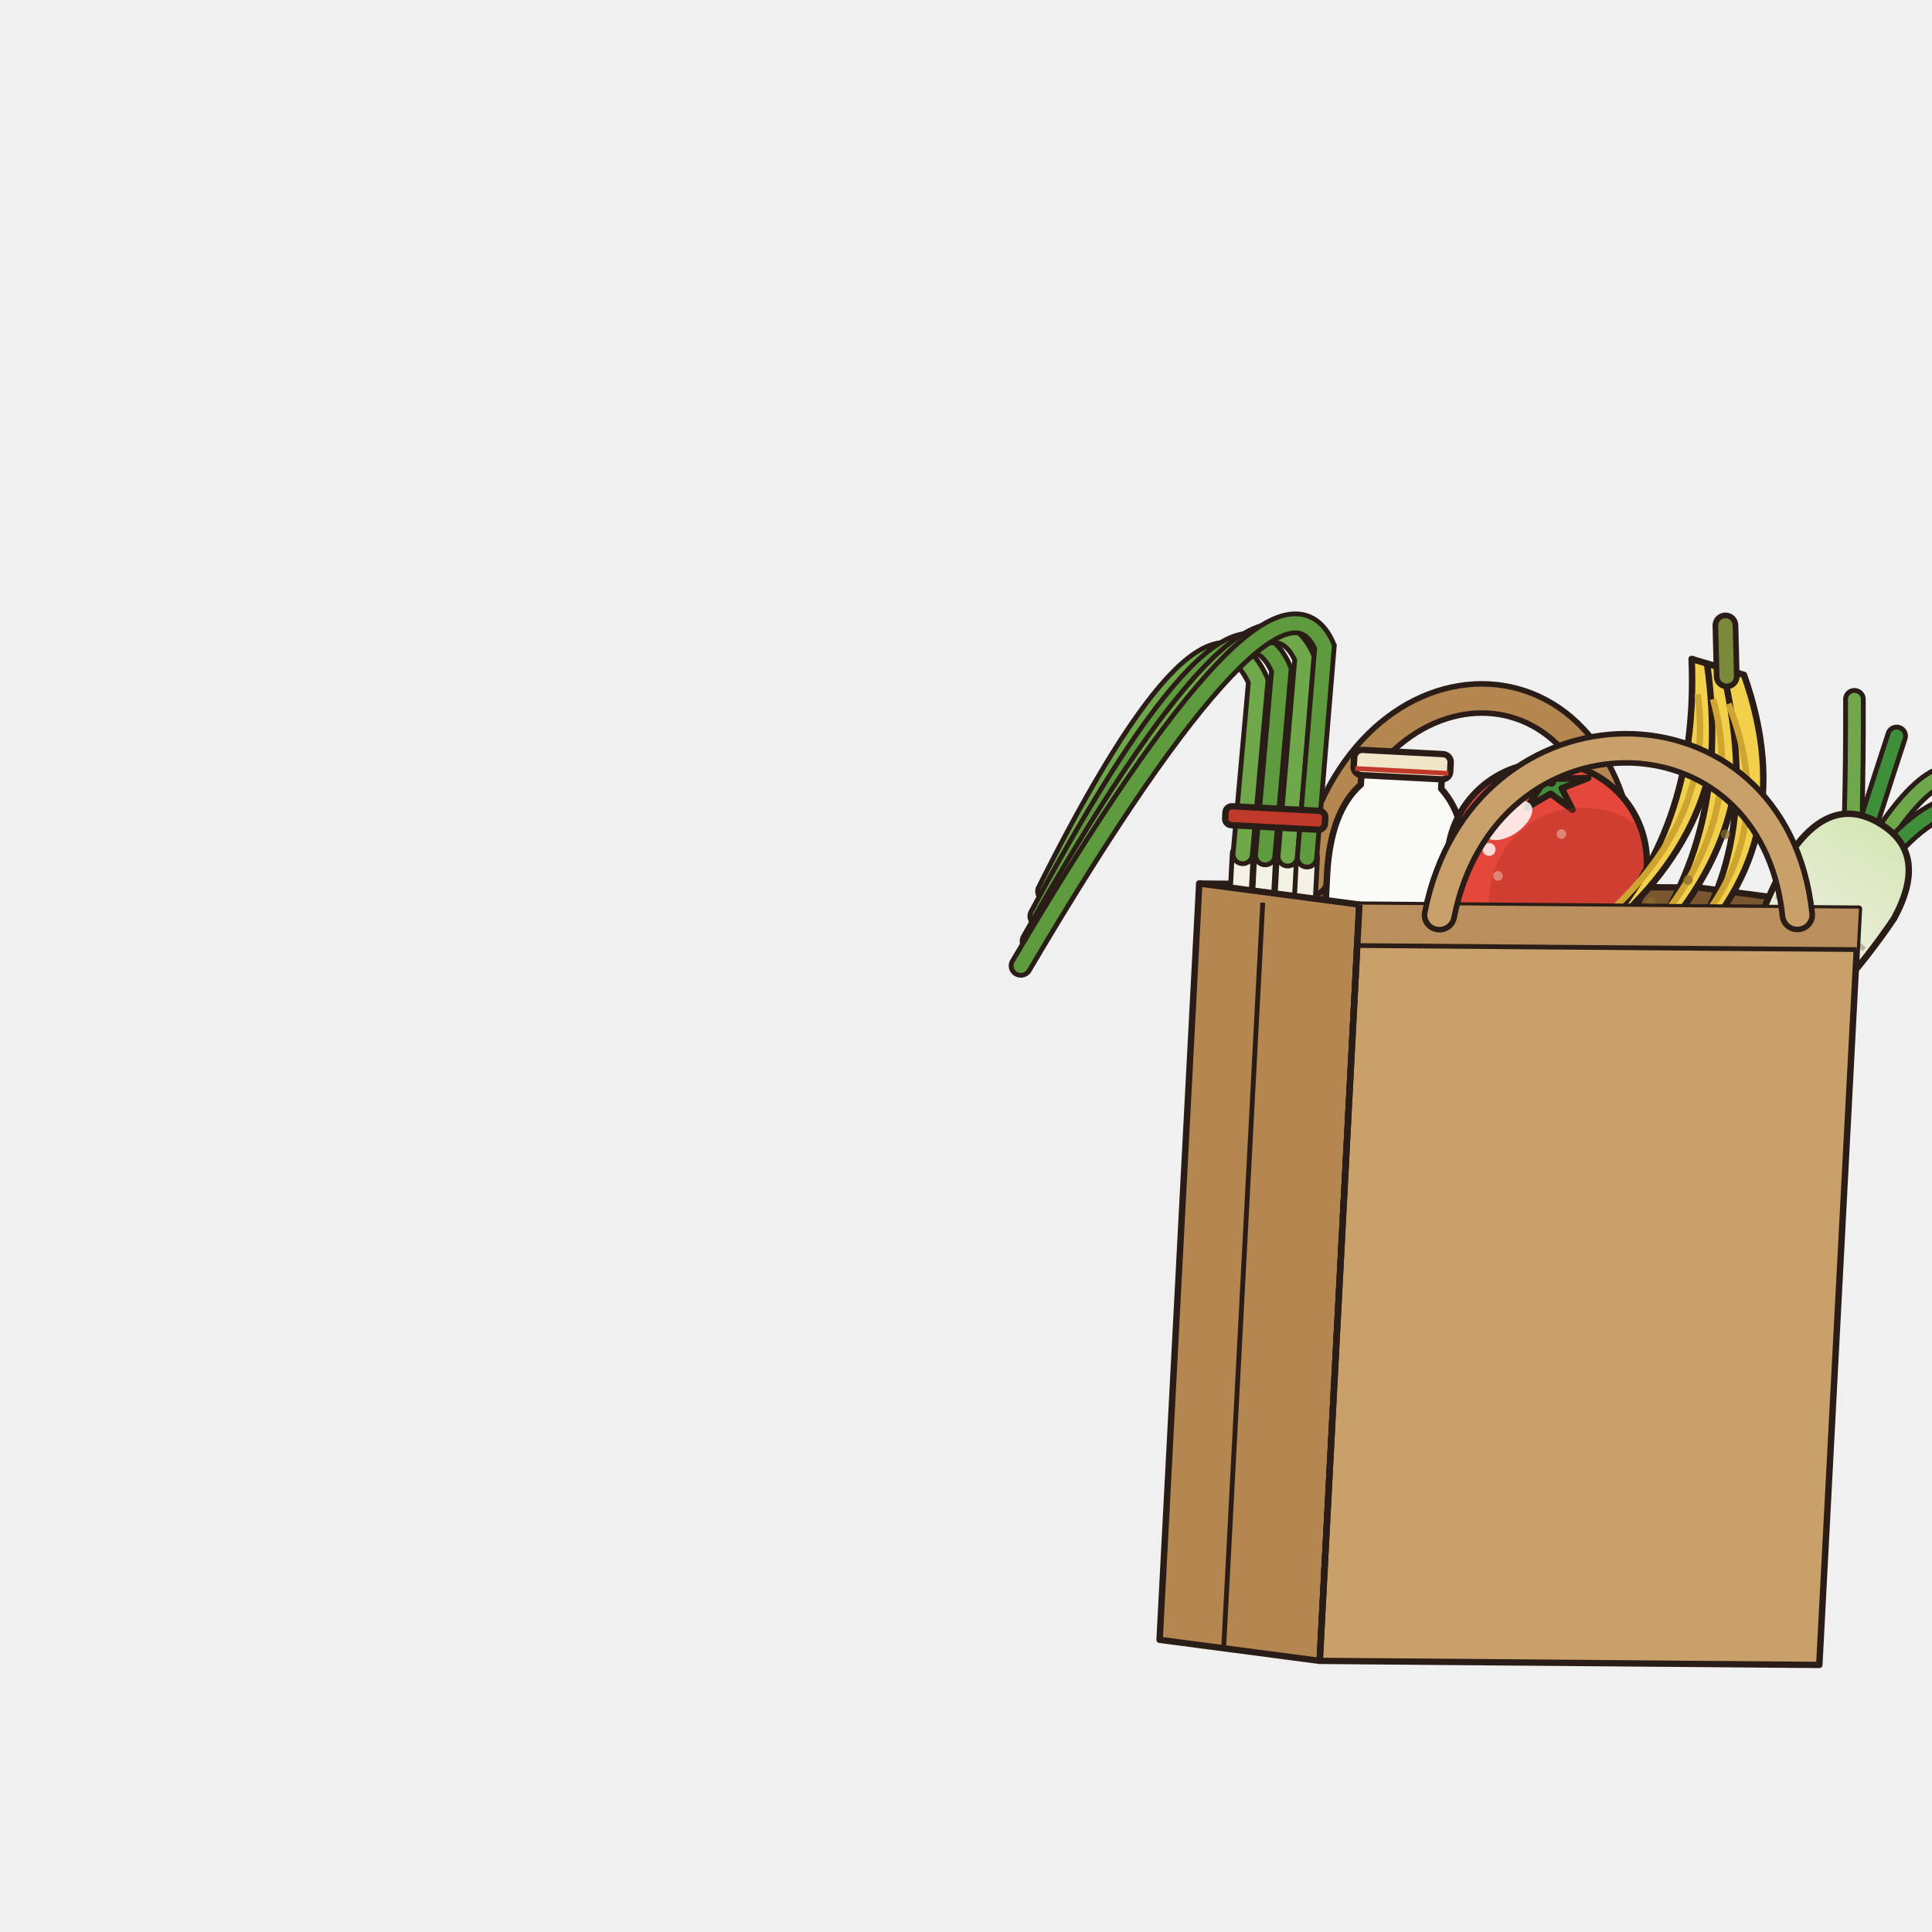
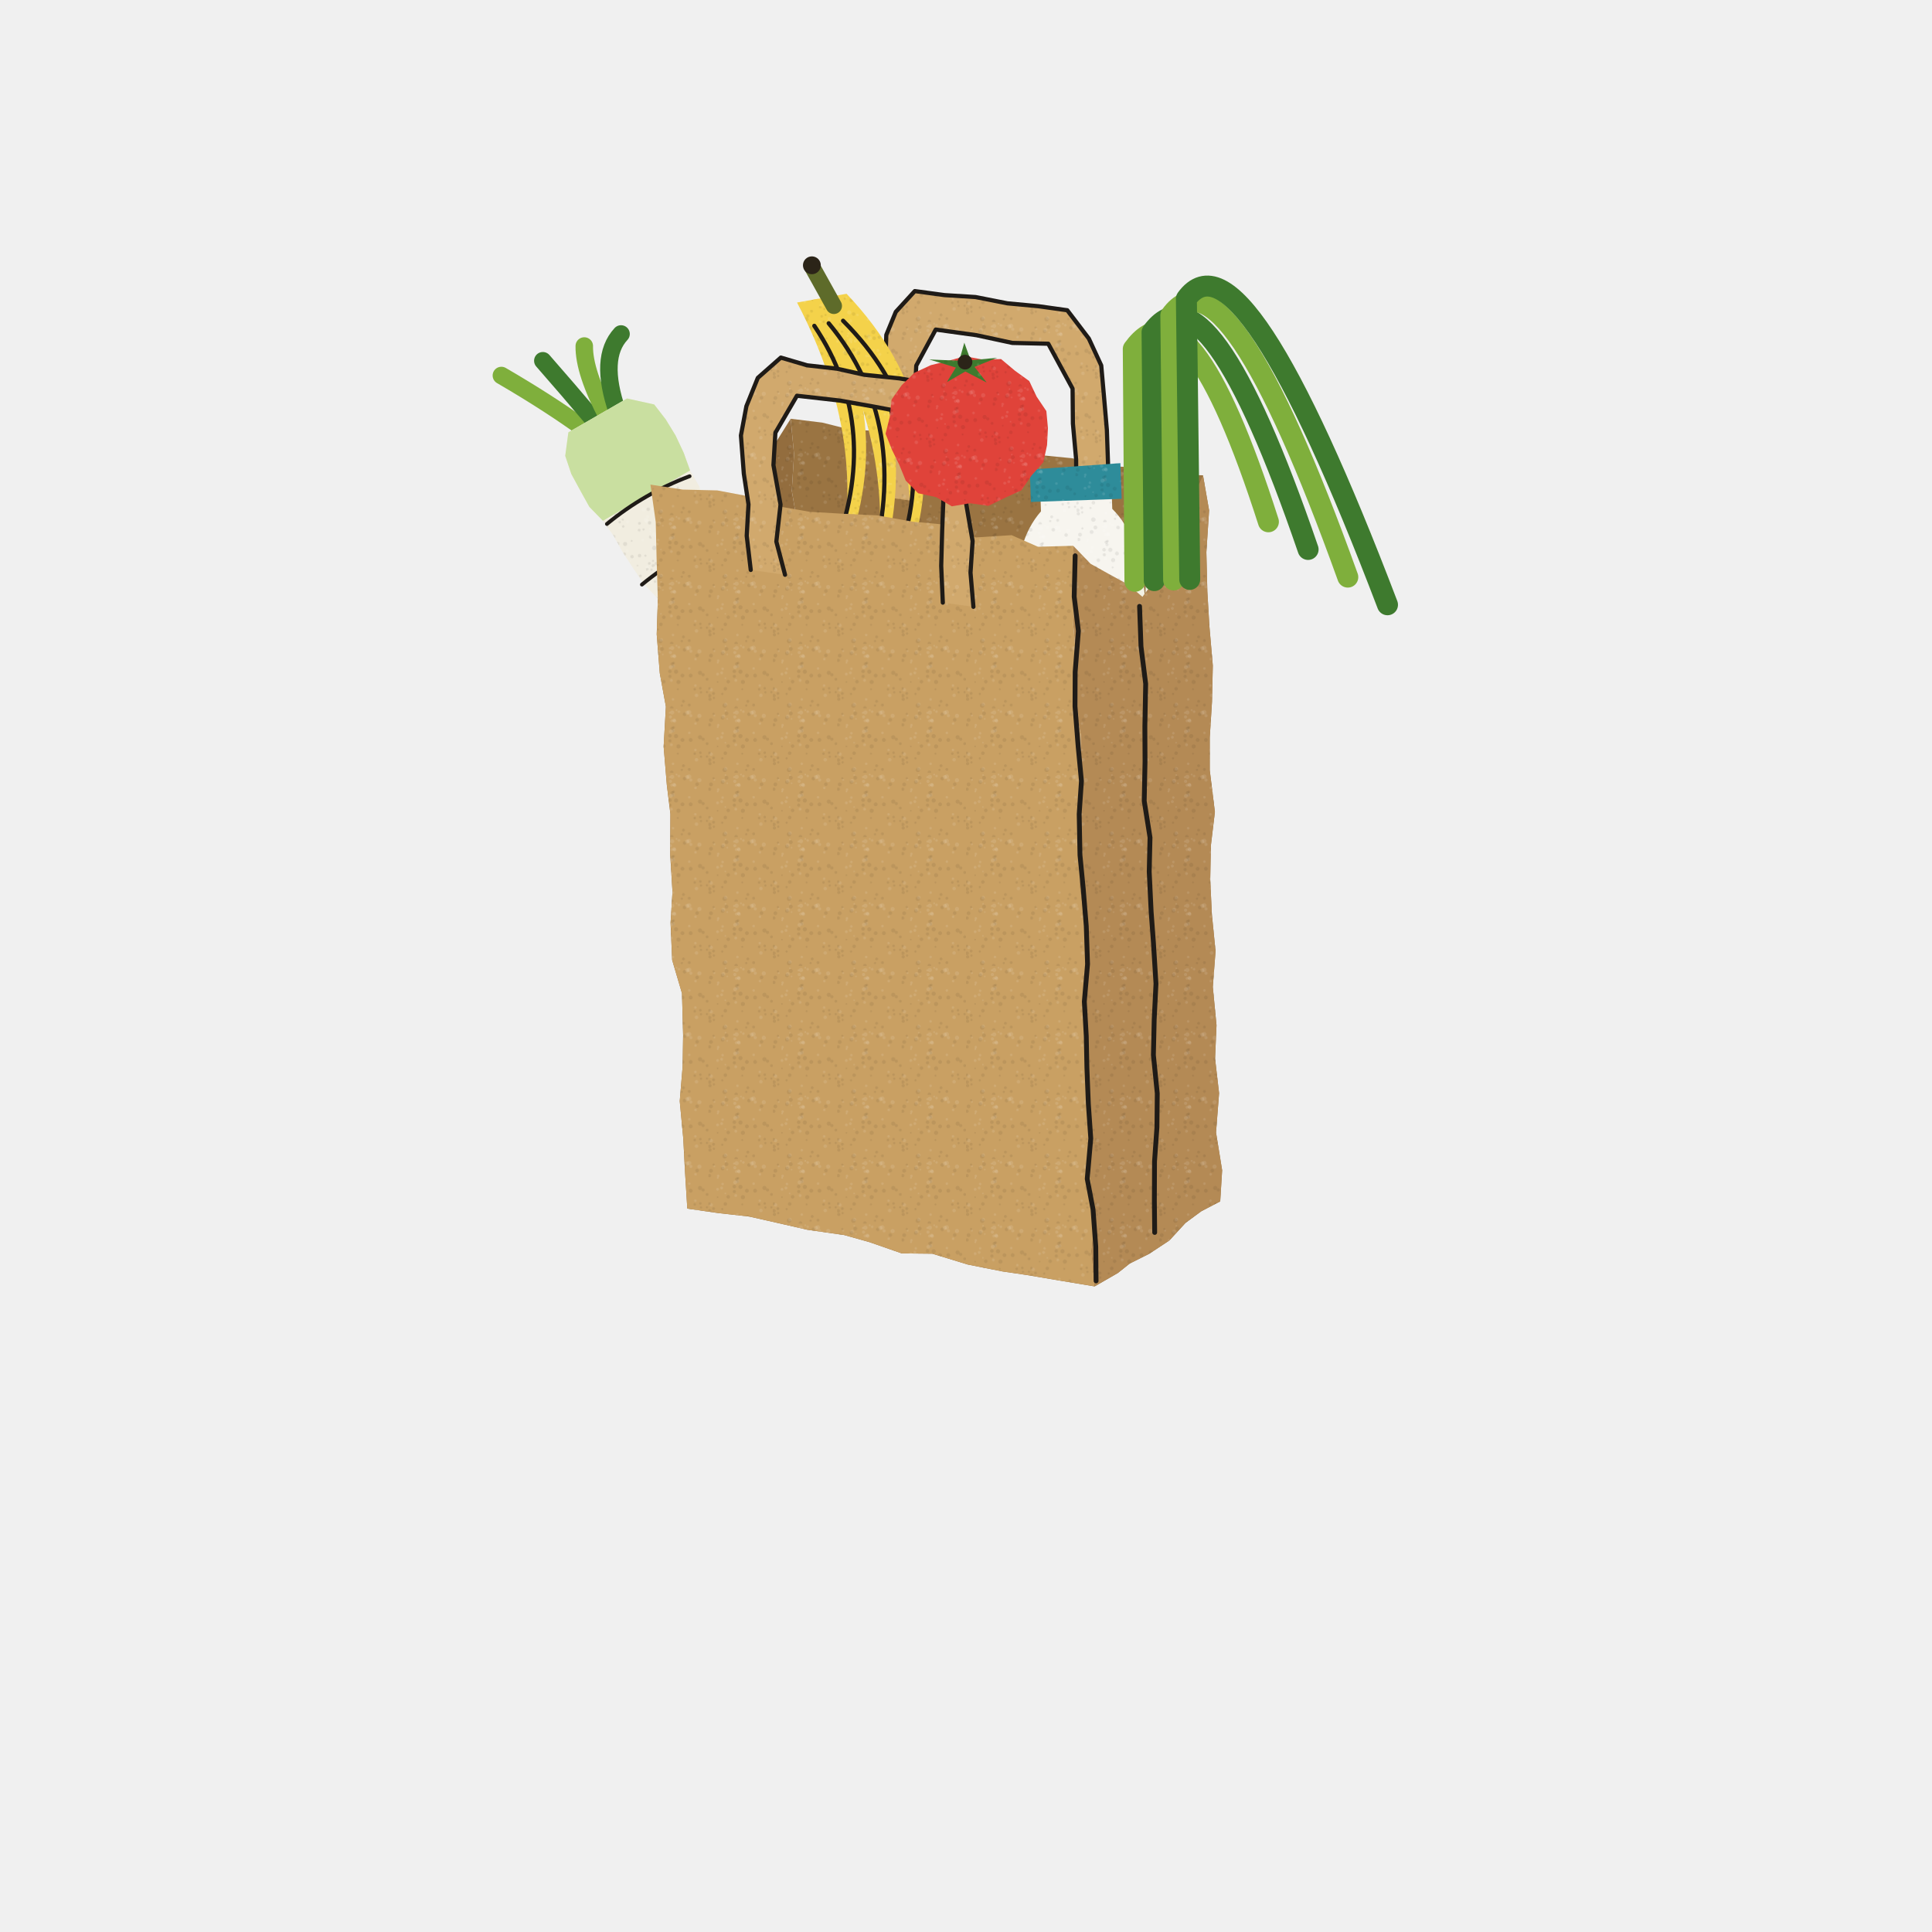
<svg xmlns="http://www.w3.org/2000/svg" width="1200" height="1200" viewBox="0 0 1200 1200">
-   <g transform="translate(720 1040) translate(410 -5.9) rotate(3) translate(-410 5.9) scale(1 0.98)">
-     <polygon points="0,-480 310,-494 410,-486 341.8,-482.9 270.5,-479.7 202.3,-476.6 100,-472" fill="#7a5631" stroke="#2a1d17" stroke-width="4" stroke-linejoin="round" stroke-linecap="round" />
-     <path d="M 70 -486 C 90 -640, 250 -650, 262 -496" fill="none" stroke="#2a1d17" stroke-width="22" stroke-linecap="round" />
-     <path d="M 70 -486 C 90 -640, 250 -650, 262 -496" fill="none" stroke="#b48650" stroke-width="15" stroke-linecap="round" />
-     <path d="M 79 -344 Q 79 -330 93 -330 L 151 -330 Q 165 -330 165 -344 L 165 -490 Q 165 -530 147 -548 L 147 -560 L 97 -560 L 97 -548 Q 79 -530 79 -490 Z" fill="#fafaf7" stroke="#2a1d17" stroke-width="4" stroke-linejoin="round" stroke-linecap="round" />
-     <path d="M 153 -486 L 153 -350" stroke="#a9b8bf" stroke-width="7" stroke-linecap="round" />
-     <rect x="89" y="-460" width="66" height="44" rx="4" fill="#fff" stroke="#c0392b" stroke-width="3" />
-     <text x="122" y="-428" font-size="26" font-family="sans-serif" font-weight="700" text-anchor="middle" fill="#c0392b">牛奶</text>
-     <rect x="92" y="-570" width="60" height="16" rx="5" fill="#f2e6c9" stroke="#2a1d17" stroke-width="4" stroke-linejoin="round" stroke-linecap="round" />
-     <line x1="93" y1="-558" x2="151" y2="-558" stroke="#c0392b" stroke-width="3" />
-     <path d="M 26 -380 L 26 -500" stroke="#2a1d17" stroke-width="16" stroke-linecap="round" />
-     <path d="M 26 -380 L 26 -500" stroke="#f3f1e4" stroke-width="10" stroke-linecap="round" />
-     <path d="M 40 -380 L 40 -500" stroke="#2a1d17" stroke-width="16" stroke-linecap="round" />
-     <path d="M 40 -380 L 40 -500" stroke="#f3f1e4" stroke-width="10" stroke-linecap="round" />
-     <path d="M 54 -380 L 54 -500" stroke="#2a1d17" stroke-width="16" stroke-linecap="round" />
-     <path d="M 54 -380 L 54 -500" stroke="#f3f1e4" stroke-width="10" stroke-linecap="round" />
-     <path d="M 66 -380 L 66 -500" stroke="#2a1d17" stroke-width="16" stroke-linecap="round" />
-     <path d="M 66 -380 L 66 -500" stroke="#f3f1e4" stroke-width="10" stroke-linecap="round" />
+   <defs>
+     <pattern id="grain" width="40" height="40" patternUnits="userSpaceOnUse">
+       <circle cx="23.5" cy="38.2" r="0.7" fill="#000" opacity="0.07" />
+       <circle cx="28" cy="2.4" r="1.4" fill="#fff" opacity="0.1" />
+       <circle cx="39.2" cy="21.9" r="0.9" fill="#000" opacity="0.07" />
+       <circle cx="11.7" cy="6.5" r="0.5" fill="#fff" opacity="0.1" />
+       <circle cx="33" cy="7.1" r="1.1" fill="#000" opacity="0.07" />
+       <circle cx="16.1" cy="20.1" r="1" fill="#000" opacity="0.07" />
+       <circle cx="29" cy="19.6" r="1.2" fill="#000" opacity="0.07" />
+       <circle cx="24.5" cy="35.6" r="0.9" fill="#000" opacity="0.07" />
+       <circle cx="10.7" cy="37.5" r="1.1" fill="#fff" opacity="0.1" />
+       <circle cx="21.4" cy="23.6" r="1.3" fill="#000" opacity="0.07" />
+       <circle cx="17.2" cy="39.7" r="1.1" fill="#000" opacity="0.07" />
+       <circle cx="32" cy="9.4" r="0.8" fill="#fff" opacity="0.1" />
+       <circle cx="0.7" cy="32.1" r="1.1" fill="#000" opacity="0.07" />
+       <circle cx="1.7" cy="28.4" r="1.1" fill="#fff" opacity="0.1" />
+       <circle cx="21.7" cy="2" r="0.8" fill="#fff" opacity="0.1" />
+       <circle cx="39.1" cy="29.9" r="0.7" fill="#000" opacity="0.07" />
+       <circle cx="3.7" cy="4.4" r="0.6" fill="#fff" opacity="0.1" />
+       <circle cx="1" cy="34.3" r="1" fill="#000" opacity="0.07" />
+       <circle cx="5.7" cy="23.6" r="0.5" fill="#000" opacity="0.07" />
+       <circle cx="34.4" cy="4.6" r="1.3" fill="#fff" opacity="0.1" />
+       <circle cx="12.3" cy="23.4" r="1.1" fill="#000" opacity="0.07" />
+       <circle cx="23.9" cy="19.6" r="1.2" fill="#000" opacity="0.07" />
+       <circle cx="10.5" cy="27.8" r="1.1" fill="#000" opacity="0.07" />
+       <circle cx="1.6" cy="7.2" r="1.2" fill="#000" opacity="0.07" />
+       <circle cx="26.8" cy="2.7" r="1.3" fill="#fff" opacity="0.1" />
+       <circle cx="15.9" cy="2.7" r="0.6" fill="#fff" opacity="0.1" />
+       <circle cx="34.8" cy="17.9" r="1.3" fill="#000" opacity="0.07" />
+       <circle cx="0.7" cy="10.2" r="1" fill="#000" opacity="0.07" />
+       <circle cx="29.1" cy="4.5" r="1" fill="#fff" opacity="0.1" />
+       <circle cx="5.8" cy="11.6" r="0.6" fill="#fff" opacity="0.1" />
+       <circle cx="21" cy="28.1" r="0.6" fill="#000" opacity="0.07" />
+       <circle cx="3.2" cy="30.7" r="0.9" fill="#000" opacity="0.07" />
+       <circle cx="28.1" cy="15.2" r="0.8" fill="#fff" opacity="0.1" />
+       <circle cx="10.1" cy="38.2" r="1.4" fill="#000" opacity="0.07" />
+       <circle cx="8.8" cy="15.4" r="0.8" fill="#fff" opacity="0.1" />
+       <circle cx="17.5" cy="2.5" r="1.3" fill="#fff" opacity="0.1" />
+       <circle cx="18" cy="13.9" r="1" fill="#000" opacity="0.07" />
+       <circle cx="3.2" cy="3.4" r="0.7" fill="#000" opacity="0.07" />
+       <circle cx="9.3" cy="5" r="1.2" fill="#fff" opacity="0.1" />
+       <circle cx="18.1" cy="13.8" r="1.1" fill="#fff" opacity="0.1" />
+       <circle cx="17" cy="22.6" r="0.9" fill="#fff" opacity="0.1" />
+       <circle cx="17.3" cy="7.7" r="0.9" fill="#fff" opacity="0.1" />
+       <circle cx="31.5" cy="28.1" r="0.8" fill="#000" opacity="0.07" />
+       <circle cx="31.9" cy="25.8" r="0.8" fill="#fff" opacity="0.1" />
+       <circle cx="10.6" cy="1.4" r="0.5" fill="#fff" opacity="0.1" />
+       <circle cx="36.7" cy="19.1" r="1" fill="#000" opacity="0.07" />
+       <circle cx="32.6" cy="31.9" r="1.1" fill="#fff" opacity="0.1" />
+       <circle cx="20.2" cy="1.1" r="0.6" fill="#fff" opacity="0.1" />
+       <circle cx="5.7" cy="18.7" r="0.9" fill="#fff" opacity="0.1" />
+       <circle cx="17.5" cy="12.4" r="1" fill="#000" opacity="0.07" />
+       <circle cx="8.2" cy="17.9" r="0.9" fill="#fff" opacity="0.1" />
+       <circle cx="35.4" cy="30" r="0.7" fill="#000" opacity="0.07" />
+       <circle cx="18.4" cy="11.8" r="0.8" fill="#000" opacity="0.07" />
+       <circle cx="35" cy="27.5" r="0.8" fill="#000" opacity="0.07" />
+       <circle cx="16.1" cy="17" r="1.1" fill="#000" opacity="0.07" />
+       <circle cx="19.9" cy="17.2" r="1.3" fill="#000" opacity="0.07" />
+       <circle cx="8.8" cy="5.8" r="1.2" fill="#000" opacity="0.07" />
+       <circle cx="18.7" cy="7.3" r="1.1" fill="#fff" opacity="0.1" />
+       <circle cx="25.2" cy="3.6" r="1.1" fill="#000" opacity="0.07" />
+       <circle cx="16.6" cy="14.4" r="1.2" fill="#fff" opacity="0.1" />
+       <circle cx="10.5" cy="21.3" r="0.5" fill="#fff" opacity="0.1" />
+       <circle cx="3.4" cy="33.5" r="0.7" fill="#000" opacity="0.07" />
+       <circle cx="18" cy="34.4" r="0.8" fill="#fff" opacity="0.1" />
+       <circle cx="0.6" cy="27.7" r="0.9" fill="#000" opacity="0.07" />
+       <circle cx="6.1" cy="10.4" r="0.8" fill="#fff" opacity="0.1" />
+       <circle cx="11.2" cy="3.1" r="1.2" fill="#000" opacity="0.07" />
+       <circle cx="19" cy="7.8" r="1.1" fill="#fff" opacity="0.1" />
+       <circle cx="28.1" cy="37.9" r="0.9" fill="#000" opacity="0.07" />
+       <circle cx="8.6" cy="31" r="0.7" fill="#000" opacity="0.07" />
+       <circle cx="16.4" cy="5.3" r="1" fill="#fff" opacity="0.1" />
+     </pattern>
+   </defs>
+   <polygon points="757.9,746.2 759.1,726.9 755.3,703.4 757.2,679 754.7,657.5 755.6,636.8 753.3,613 755,590.8 752.7,567.8 751.7,546.2 752.1,525.2 754.6,504.3 751.4,478.4 751.4,458.1 752.8,435.9 753.3,413.4 751.2,389.2 749.9,367.4 749.3,343 751,317 747.2,295.2 728.5,294.9 707.5,290.6 688.9,289.4 665.7,284.6 645.2,282.6 630.4,279.3 605.6,277.4 588.9,275 569.7,271.3 548.9,267.7 528.7,267 510.8,262.5 491.1,260.1 493.2,282.2 491.8,304.8 495.5,326.7 493.2,350.4 495.2,373.5 495.2,393.2 495.3,415.6 497.7,436.9 500.2,462.2 500.8,481.9 500.7,506.8 501.3,525.2 502.8,547.6 503.7,572.6 504.5,593.1 506.6,614.7 508.7,633.3 507.4,654.7 507.5,677.2 511.4,699.2 529,703.9 546.3,707.5 562.7,709.2 584.1,713.8 603.3,717.6 622.4,717.9 642.2,722.6 661,730.2 681.2,729.7 700.3,734.7 718.1,739.7 740.4,742.1" fill="#9a7442" />
+   <polygon points="757.9,746.2 759.1,726.9 755.3,703.4 757.2,679 754.7,657.5 755.6,636.8 753.3,613 755,590.8 752.7,567.8 751.7,546.2 752.1,525.2 754.6,504.3 751.4,478.4 751.4,458.1 752.8,435.9 753.3,413.4 751.2,389.2 749.9,367.4 749.3,343 751,317 747.2,295.2 728.5,294.9 707.5,290.6 688.9,289.4 665.7,284.6 645.2,282.6 630.4,279.3 605.6,277.4 588.9,275 569.7,271.3 548.9,267.7 528.7,267 510.8,262.5 491.1,260.1 493.2,282.2 491.8,304.8 495.5,326.7 493.2,350.4 495.2,373.5 495.2,393.2 495.3,415.6 497.7,436.9 500.2,462.2 500.8,481.9 500.7,506.8 501.3,525.2 502.8,547.6 503.7,572.6 504.5,593.1 506.6,614.7 508.7,633.3 507.4,654.7 507.5,677.2 511.4,699.2 529,703.9 546.3,707.5 562.7,709.2 584.1,713.8 603.3,717.6 622.4,717.9 642.2,722.6 661,730.2 681.2,729.7 700.3,734.7 718.1,739.7 740.4,742.1" fill="url(#grain)" />
+   <polygon points="689.8,331.1 688.3,310.9 688.3,290.4 687.5,267.1 685.7,246.2 684,227 676.3,210.3 662.9,192.7 645,190.2 625.7,188.4 605.9,184.5 586.7,183.3 568.2,180.8 556.4,193.7 550.5,208 549.9,225.9 552.3,249.7 551.7,270.6 548.8,291 553.8,309.3 570.1,311.6 572.3,292.5 568.3,271.9 568.1,246.6 569.1,227.1 581.2,204.7 606.5,208.2 628.8,213 651.1,213.5 666.2,241.4 666.4,263.1 668.4,285.3 668.5,306 671.1,328.9" fill="#d1a96d" />
+   <polygon points="689.8,331.1 688.3,310.9 688.3,290.4 687.5,267.1 685.7,246.2 684,227 676.3,210.3 662.9,192.7 645,190.2 625.7,188.4 605.9,184.5 586.7,183.3 568.2,180.8 556.4,193.7 550.5,208 549.9,225.9 552.3,249.7 551.7,270.6 548.8,291 553.8,309.3 570.1,311.6 572.3,292.5 568.3,271.9 568.1,246.6 569.1,227.1 581.2,204.7 606.5,208.2 628.8,213 651.1,213.5 666.2,241.4 666.4,263.1 668.4,285.3 668.5,306 671.1,328.9" fill="url(#grain)" />
+   <polyline points="689.8,331.1 688.3,310.9 688.3,290.4 687.5,267.1 685.7,246.2 684,227 676.3,210.3 662.9,192.7 645,190.2 625.7,188.4 605.9,184.5 586.7,183.3 568.2,180.8 556.4,193.7 550.5,208 549.9,225.9 552.3,249.7 551.7,270.6 548.8,291 553.8,309.3" fill="none" stroke="#1f1b17" stroke-width="2.6" stroke-linecap="round" stroke-linejoin="round" />
+   <polyline points="570.1,311.6 572.3,292.5 568.3,271.9 568.1,246.6 569.1,227.1 581.2,204.7 606.5,208.2 628.8,213 651.1,213.5 666.2,241.4 666.4,263.1 668.4,285.3 668.5,306 671.1,328.9" fill="none" stroke="#1f1b17" stroke-width="2.6" stroke-linecap="round" stroke-linejoin="round" />
+   <polygon points="426.9,750.7 439.6,741.9 451.8,734.6 465,729.7 477.3,722 486.1,710.6 495.1,706.5 511.4,699.2 507.5,677.2 507.4,654.7 508.7,633.3 506.6,614.7 504.5,593.1 503.7,572.6 502.8,547.6 501.3,525.2 500.7,506.8 500.8,481.9 500.2,462.2 497.7,436.9 495.3,415.6 495.2,393.2 495.2,373.5 493.2,350.4 495.5,326.7 491.8,304.8 493.2,282.2 491.1,260.1 478.8,279.7 470.9,296 459,314.9 449.9,332.4 440.4,325 428.9,316.1 417.7,308.6 404,301 407.3,324.3 407.8,345.9 408.6,372.7 407.9,394 409.8,418.1 413.6,438.9 412.2,463.7 414.2,487.7 416.4,505.5 416.3,531.1 417.7,554 416.5,573.2 417.5,596.3 423.6,617 424.3,643 424,662.4 422.2,683.9 424.4,707.3 425.5,728.2" fill="#936d3e" />
+   <polygon points="426.9,750.7 439.6,741.9 451.8,734.6 465,729.7 477.3,722 486.1,710.6 495.1,706.5 511.4,699.2 507.5,677.2 507.4,654.7 508.7,633.3 506.6,614.7 504.5,593.1 503.7,572.6 502.8,547.6 501.3,525.2 500.7,506.8 500.8,481.9 500.2,462.2 497.7,436.9 495.3,415.6 495.2,393.2 495.2,373.5 493.2,350.4 495.5,326.7 491.8,304.8 493.2,282.2 491.1,260.1 478.8,279.7 470.9,296 459,314.9 449.9,332.4 440.4,325 428.9,316.1 417.7,308.6 404,301 407.3,324.3 407.8,345.9 408.6,372.7 407.9,394 409.8,418.1 413.6,438.9 412.2,463.7 414.2,487.7 416.4,505.5 416.3,531.1 417.7,554 416.5,573.2 417.5,596.3 423.6,617 424.3,643 424,662.4 422.2,683.9 424.4,707.3 425.5,728.2" fill="url(#grain)" />
+   <polygon points="679.9,799 694.3,790.7 701.7,784.8 713.7,778.8 726.3,770.5 736.4,759.5 746.2,752.3 757.9,746.2 740.4,742.1 718.1,739.7 700.3,734.7 681.2,729.7 661,730.2 642.2,722.6 622.4,717.9 603.3,717.6 584.1,713.8 562.7,709.2 546.3,707.5 529,703.9 511.4,699.2 495.1,706.5 486.1,710.6 477.3,722 465,729.7 451.8,734.6 439.6,741.9 426.9,750.7 446.5,753.5 465.3,755.6 486.5,760.4 501.3,763.8 524.3,767.1 540,771.5 560.1,778.5 579.1,778.7 601,785.4 622.6,789.7 637.6,791.9 658.3,795.4" fill="#86623a" />
+   <polygon points="679.9,799 694.3,790.7 701.7,784.8 713.7,778.8 726.3,770.5 736.4,759.5 746.2,752.3 757.9,746.2 740.4,742.1 718.1,739.7 700.3,734.7 681.2,729.7 661,730.2 642.2,722.6 622.4,717.9 603.3,717.6 584.1,713.8 562.7,709.2 546.3,707.5 529,703.9 511.4,699.2 495.1,706.5 486.1,710.6 477.3,722 465,729.7 451.8,734.6 439.6,741.9 426.9,750.7 446.5,753.5 465.3,755.6 486.5,760.4 501.3,763.8 524.3,767.1 540,771.5 560.1,778.5 579.1,778.7 601,785.4 622.6,789.7 637.6,791.9 658.3,795.4" fill="url(#grain)" />
+   <g transform="translate(671.8 405.4) rotate(-2) scale(1.007) translate(0 0)">
+     <path d="M -39 98 Q -39 110 -27 110 L 27 110 Q 39 110 39 98 L 39 -34 Q 39 -70 22 -88 L 22 -98 L -22 -98 L -22 -88 Q -39 -70 -39 -34 Z" fill="#f7f5ef" />
+     <path d="M -39 98 Q -39 110 -27 110 L 27 110 Q 39 110 39 98 L 39 -34 Q 39 -70 22 -88 L 22 -98 L -22 -98 L -22 -88 Q -39 -70 -39 -34 Z" fill="url(#grain)" />
+     <path d="M 23 -30 L 23 96" stroke="#e4e0d4" stroke-width="12" stroke-linecap="round" />
+     <polygon points="-28,-114 28,-116 28,-94 -28,-94" fill="#2e8c9a" />
+     <polygon points="-28,-114 28,-116 28,-94 -28,-94" fill="url(#grain)" />
  </g>
-   <g transform="translate(1035.7 730.9) rotate(-59) scale(1) translate(-30 -180)">
-     <defs>
-       <linearGradient id="r" x1="0" x2="1" y1="0" y2="0">
-         <stop offset="0.55" stop-color="#f4f1e8" />
-         <stop offset="1" stop-color="#d4e6b5" />
-       </linearGradient>
-     </defs>
-     <path d="M 282 163.2 q 30 -17 62 -36.4" fill="none" stroke="#2a1d17" stroke-width="14" stroke-linecap="round" />
-     <path d="M 282 163.2 q 30 -17 62 -36.4" fill="none" stroke="#6fa84a" stroke-width="8" stroke-linecap="round" />
-     <path d="M 282 174 q 34 -8 56 -13" fill="none" stroke="#2a1d17" stroke-width="14" stroke-linecap="round" />
-     <path d="M 282 174 q 34 -8 56 -13" fill="none" stroke="#3f8f3a" stroke-width="8" stroke-linecap="round" />
-     <path d="M 282 186 q 38 2 50 13" fill="none" stroke="#2a1d17" stroke-width="14" stroke-linecap="round" />
-     <path d="M 282 186 q 38 2 50 13" fill="none" stroke="#6fa84a" stroke-width="8" stroke-linecap="round" />
-     <path d="M 282 195.6 q 42 10 44 33.8" fill="none" stroke="#2a1d17" stroke-width="14" stroke-linecap="round" />
-     <path d="M 282 195.6 q 42 10 44 33.8" fill="none" stroke="#3f8f3a" stroke-width="8" stroke-linecap="round" />
-     <path d="M 30 180 C 90 176, 160 146, 240 142 Q 286 144 286 180 Q 286 216 240 218 C 160 214, 90 184, 30 180 Z" fill="url(#r)" stroke="#2a1d17" stroke-width="4" stroke-linejoin="round" stroke-linecap="round" />
-     <path d="M 130 161 q 6 19 0 38" fill="none" stroke="#b9b29c" stroke-width="3" />
-     <path d="M 172 153.86 q 6 26.14 0 52.28" fill="none" stroke="#b9b29c" stroke-width="3" />
-     <path d="M 214 148 q 6 32 0 64" fill="none" stroke="#b9b29c" stroke-width="3" />
-     <path d="M 88 168.14 q 6 11.86 0 23.72" fill="none" stroke="#b9b29c" stroke-width="3" />
-     <circle cx="180" cy="162" r="4" fill="#c9c0a3" />
+   <g transform="translate(723 476.7) rotate(-2) scale(1.0017) translate(0 0)">
+     <path d="M -21 0 Q -23 -60 -19 -120 L -9 -120 Q -5 -60 -7 0 Q -14 12 -21 0 Z" fill="#f3f1e4" />
+     <path d="M -21 0 Q -23 -60 -19 -120 L -9 -120 Q -5 -60 -7 0 Q -14 12 -21 0 Z" fill="url(#grain)" />
+     <path d="M -18 6 l -4 12 M -14 8 l 0 14 M -10 6 l 5 11" stroke="#e4e0d4" stroke-width="2" stroke-linecap="round" />
+     <path d="M -9 0 Q -11 -60 -7 -120 L 3 -120 Q 7 -60 5 0 Q -2 12 -9 0 Z" fill="#f3f1e4" />
+     <path d="M -9 0 Q -11 -60 -7 -120 L 3 -120 Q 7 -60 5 0 Q -2 12 -9 0 Z" fill="url(#grain)" />
+     <path d="M -6 6 l -4 12 M -2 8 l 0 14 M 2 6 l 5 11" stroke="#e4e0d4" stroke-width="2" stroke-linecap="round" />
+     <path d="M 3 0 Q 1 -60 5 -120 L 15 -120 Q 19 -60 17 0 Q 10 12 3 0 Z" fill="#f3f1e4" />
+     <path d="M 3 0 Q 1 -60 5 -120 L 15 -120 Q 19 -60 17 0 Q 10 12 3 0 Z" fill="url(#grain)" />
+     <path d="M 6 6 l -4 12 M 10 8 l 0 14 M 14 6 l 5 11" stroke="#e4e0d4" stroke-width="2" stroke-linecap="round" />
+     <path d="M 13 0 Q 11 -60 15 -120 L 25 -120 Q 29 -60 27 0 Q 20 12 13 0 Z" fill="#f3f1e4" />
+     <path d="M 13 0 Q 11 -60 15 -120 L 25 -120 Q 29 -60 27 0 Q 20 12 13 0 Z" fill="url(#grain)" />
+     <path d="M 16 6 l -4 12 M 20 8 l 0 14 M 24 6 l 5 11" stroke="#e4e0d4" stroke-width="2" stroke-linecap="round" />
  </g>
-   <g transform="translate(960.9 535.6) rotate(3) scale(1) translate(-80 -80)">
-     <circle cx="80" cy="80" r="62" fill="#e5483a" stroke="#2a1d17" stroke-width="4" stroke-linejoin="round" stroke-linecap="round" />
-     <circle cx="50" cy="90" r="3" fill="#ffb3a6" />
-     <circle cx="102" cy="108" r="3" fill="#ffb3a6" />
-     <circle cx="88" cy="62" r="3" fill="#ffb3a6" />
-     <circle cx="68" cy="114" r="3" fill="#ffb3a6" />
-     <polygon points="80,14 84.1,27.8 102.8,26.4 86.7,33.6 94.1,46.6 80,37.3 65.9,46.6 73.3,33.6 57.2,26.4 75.9,27.8" fill="#3f8f3a" stroke="#2a1d17" stroke-width="4" stroke-linejoin="round" stroke-linecap="round" />
-     <path d="M 80 30 l 4 -16" stroke="#2a1d17" stroke-width="6" stroke-linecap="round" />
+   <g transform="translate(488.6 459.5) rotate(-120) scale(0.988) translate(-24 -170)">
+     <path d="M 256 158 q 26 -11.6 56 -28.8" fill="none" stroke="#7faf3c" stroke-width="11" stroke-linecap="round" />
+     <path d="M 256 166 q 29 -5.2 51 -9.6" fill="none" stroke="#3e7a2e" stroke-width="11" stroke-linecap="round" />
+     <path d="M 256 174 q 32 1.2 46 9.6" fill="none" stroke="#7faf3c" stroke-width="11" stroke-linecap="round" />
+     <path d="M 256 181 q 35 6.8 41 26.4" fill="none" stroke="#3e7a2e" stroke-width="11" stroke-linecap="round" />
+     <polygon points="24,168.8 35.8,161.4 47.6,158.5 59.4,155.8 71.2,152.1 83,151.6 94.8,149.8 106.6,147.6 118.4,147.2 130.2,144.5 142,144.1 153.8,141.2 165.6,140.4 177.4,139.7 189.2,139.9 201,138.8 212.8,135.8 224.6,136 236.4,136.3 248.2,138.7 260,147.8 260,190.4 248.2,203.3 236.4,204.9 224.6,205.2 212.8,204.2 201,202.1 189.2,202.1 177.4,199 165.6,199.1 153.8,197.1 142,197.2 130.2,194.1 118.4,194.7 106.6,191.1 94.8,189.4 83,187.7 71.2,187.4 59.4,184.3 47.6,182 35.8,178.6 24,169.1" fill="#f1ede0" />
+     <polygon points="24,168.8 35.8,161.4 47.6,158.5 59.4,155.8 71.2,152.1 83,151.6 94.8,149.8 106.6,147.6 118.4,147.2 130.2,144.5 142,144.1 153.8,141.2 165.6,140.4 177.4,139.7 189.2,139.9 201,138.8 212.8,135.8 224.6,136 236.4,136.3 248.2,138.7 260,147.8 260,190.4 248.2,203.3 236.4,204.9 224.6,205.2 212.8,204.2 201,202.1 189.2,202.1 177.4,199 165.6,199.1 153.8,197.1 142,197.2 130.2,194.1 118.4,194.7 106.6,191.1 94.8,189.4 83,187.7 71.2,187.4 59.4,184.3 47.6,182 35.8,178.6 24,169.1" fill="url(#grain)" />
+     <polygon points="201,138.8 212.8,135.8 224.6,136 236.4,136.3 248.2,138.7 260,147.8 260,190.4 248.2,203.3 236.4,204.9 224.6,205.2 212.8,204.2 201,202.1" fill="#c9dfa0" />
+     <path d="M 110 146.8 q 5 23.2 0 46.4" fill="none" stroke="#1f1b17" stroke-width="2.4" stroke-linecap="round" />
+     <path d="M 154 140 q 5 30 0 60" fill="none" stroke="#1f1b17" stroke-width="2.4" stroke-linecap="round" />
+     <path d="M 198 140 q 5 30 0 60" fill="none" stroke="#1f1b17" stroke-width="2.4" stroke-linecap="round" />
+     <path d="M 144 156 l 7 3" stroke="#1f1b17" stroke-width="2.4" stroke-linecap="round" />
  </g>
-   <g transform="translate(960.9 535.6) translate(-80 -80)">
-     <defs>
-       <clipPath id="t">
-         <circle cx="80" cy="80" r="60" />
-       </clipPath>
-     </defs>
-     <g clip-path="url(#t)">
-       <circle cx="102" cy="104" r="58" fill="#a92a22" opacity="0.35" />
-       <ellipse cx="56" cy="54" rx="17" ry="9" transform="rotate(-35 56 54)" fill="#fff" opacity="0.85" />
-       <circle cx="44" cy="72" r="4" fill="#fff" opacity="0.8" />
-     </g>
+   <g transform="translate(535.9 268.7) rotate(-100) scale(1.0078) translate(-120 -120)">
+     <path d="M 206 107 Q 120 146 34 88 Q 112 124 206 94 Z" fill="#f4d24a" />
+     <path d="M 206 107 Q 120 146 34 88 Q 112 124 206 94 Z" fill="url(#grain)" />
+     <path d="M 190 102 Q 120 133 48 88" fill="none" stroke="#1f1b17" stroke-width="2.6" stroke-linecap="round" />
+     <circle cx="36" cy="88" r="4.5" fill="#2b2418" />
+     <path d="M 206 116 Q 120 164 22 110 Q 112 142 206 103 Z" fill="#f4d24a" />
+     <path d="M 206 116 Q 120 164 22 110 Q 112 142 206 103 Z" fill="url(#grain)" />
+     <path d="M 190 111 Q 120 151 36 110" fill="none" stroke="#1f1b17" stroke-width="2.6" stroke-linecap="round" />
+     <circle cx="24" cy="110" r="4.5" fill="#2b2418" />
+     <path d="M 206 125 Q 120 182 34 132 Q 112 160 206 112 Z" fill="#f4d24a" />
+     <path d="M 206 125 Q 120 182 34 132 Q 112 160 206 112 Z" fill="url(#grain)" />
+     <path d="M 190 120 Q 120 169 48 132" fill="none" stroke="#1f1b17" stroke-width="2.6" stroke-linecap="round" />
+     <circle cx="36" cy="132" r="4.5" fill="#2b2418" />
+     <path d="M 200 116 l 26 -9" stroke="#5e6b2a" stroke-width="10" stroke-linecap="round" />
+     <circle cx="227" cy="107" r="5.5" fill="#2b2418" />
  </g>
-   <g transform="translate(1052.5 506) rotate(-73) scale(1) translate(-130 -130)">
-     <path d="M 222 114 Q 130 158 36 92 Q 120 136 222 100 Z" fill="#f2d04b" stroke="#2a1d17" stroke-width="4" stroke-linejoin="round" stroke-linecap="round" />
-     <path d="M 202 110 Q 130 144 48 92" fill="none" stroke="#cfa531" stroke-width="4" />
-     <circle cx="39" cy="92" r="5" fill="#3a2a1a" />
-     <path d="M 222 124 Q 130 180 26 118 Q 120 158 222 110 Z" fill="#f2d04b" stroke="#2a1d17" stroke-width="4" stroke-linejoin="round" stroke-linecap="round" />
-     <path d="M 202 120 Q 130 166 38 118" fill="none" stroke="#cfa531" stroke-width="4" />
-     <circle cx="29" cy="118" r="5" fill="#3a2a1a" />
-     <path d="M 222 134 Q 130 202 36 144 Q 120 180 222 120 Z" fill="#f2d04b" stroke="#2a1d17" stroke-width="4" stroke-linejoin="round" stroke-linecap="round" />
-     <path d="M 202 130 Q 130 188 48 144" fill="none" stroke="#cfa531" stroke-width="4" />
-     <circle cx="39" cy="144" r="5" fill="#3a2a1a" />
-     <circle cx="90" cy="138" r="3" fill="#8a6a2a" opacity="0.7" />
-     <circle cx="124" cy="152" r="3" fill="#8a6a2a" opacity="0.7" />
-     <circle cx="156" cy="126" r="3" fill="#8a6a2a" opacity="0.7" />
-     <circle cx="70" cy="120" r="3" fill="#8a6a2a" opacity="0.7" />
-     <path d="M 218 124 l 30 -10" stroke="#2a1d17" stroke-width="16" stroke-linecap="round" />
-     <path d="M 218 124 l 30 -10" stroke="#7a8a3a" stroke-width="9" stroke-linecap="round" />
+   <polygon points="679.9,799 658.3,795.4 637.6,791.9 622.6,789.7 601,785.4 579.1,778.7 560.1,778.5 540,771.5 524.3,767.1 501.3,763.8 486.5,760.4 465.3,755.6 446.5,753.5 426.9,750.7 425.5,728.2 424.4,707.3 422.2,683.9 424,662.4 424.3,643 423.6,617 417.5,596.3 416.5,573.2 417.7,554 416.3,531.1 416.4,505.5 414.2,487.7 412.2,463.7 413.6,438.9 409.8,418.1 407.9,394 408.6,372.7 407.8,345.9 407.3,324.3 404,301 424.1,304.1 445.5,304.6 463,307.9 484.1,314.6 503,317.9 523.7,319.1 544.8,320.1 566.8,324 586.2,325.8 606.1,333.8 628.3,332.4 644.7,339.6 666.6,339 667.6,362 666.6,388 668.8,412 666.6,433.4 671.3,456.4 671.3,481.3 669.2,503.4 672.4,529.9 670.7,549.9 674.1,575.4 674.3,594.9 673.5,622.1 675.5,644.9 675.8,664.9 676.2,688.3 676.5,709.4 677.6,732.7 680.1,758.3 678,777" fill="#c9a063" />
+   <polygon points="679.9,799 658.3,795.4 637.6,791.9 622.6,789.7 601,785.4 579.1,778.7 560.1,778.5 540,771.5 524.3,767.1 501.3,763.8 486.5,760.4 465.3,755.6 446.5,753.5 426.9,750.7 425.5,728.2 424.4,707.3 422.2,683.9 424,662.4 424.3,643 423.6,617 417.5,596.3 416.5,573.2 417.7,554 416.3,531.1 416.4,505.5 414.2,487.7 412.2,463.7 413.6,438.9 409.8,418.1 407.9,394 408.6,372.7 407.8,345.9 407.3,324.3 404,301 424.1,304.1 445.5,304.6 463,307.9 484.1,314.6 503,317.9 523.7,319.1 544.8,320.1 566.8,324 586.2,325.8 606.1,333.8 628.3,332.4 644.7,339.6 666.6,339 667.6,362 666.6,388 668.8,412 666.6,433.4 671.3,456.4 671.3,481.3 669.2,503.4 672.4,529.9 670.7,549.9 674.1,575.4 674.3,594.9 673.5,622.1 675.5,644.9 675.8,664.9 676.2,688.3 676.5,709.4 677.6,732.7 680.1,758.3 678,777" fill="url(#grain)" />
+   <polygon points="604.6,376.9 602.8,355.7 604.1,336.1 599.8,311.1 603.8,292.6 600.5,267.6 591.1,253.3 577.3,238.1 558.5,235 536.9,232.8 519.8,229 501.3,226.9 485,222.1 470.7,234.7 463.6,252.3 460.2,270.5 462,294.2 464.9,313.3 463.8,332.8 466.3,354 487.6,357 482.2,336.4 484.8,313.4 480.4,288.9 481.6,268.8 495,245.8 521.6,248.8 543,252.6 565.7,256.9 580.2,284.1 586.1,306.3 585.2,329.4 584.6,351.5 585.6,374.3" fill="#d1a96d" />
+   <polygon points="604.6,376.9 602.8,355.7 604.1,336.1 599.8,311.1 603.8,292.6 600.5,267.6 591.1,253.3 577.3,238.1 558.5,235 536.9,232.8 519.8,229 501.3,226.9 485,222.1 470.7,234.7 463.6,252.3 460.2,270.5 462,294.2 464.9,313.3 463.8,332.8 466.3,354 487.6,357 482.2,336.4 484.8,313.4 480.4,288.9 481.6,268.8 495,245.8 521.6,248.8 543,252.6 565.7,256.9 580.2,284.1 586.1,306.3 585.2,329.4 584.6,351.5 585.6,374.3" fill="url(#grain)" />
+   <polyline points="604.6,376.9 602.8,355.7 604.1,336.1 599.8,311.1 603.8,292.6 600.5,267.6 591.1,253.3 577.3,238.1 558.5,235 536.9,232.8 519.8,229 501.3,226.9 485,222.1 470.7,234.7 463.6,252.3 460.2,270.5 462,294.2 464.9,313.3 463.8,332.8 466.3,354" fill="none" stroke="#1f1b17" stroke-width="2.6" stroke-linecap="round" stroke-linejoin="round" />
+   <polyline points="487.6,357 482.2,336.4 484.8,313.4 480.4,288.9 481.6,268.8 495,245.8 521.6,248.8 543,252.6 565.7,256.9 580.2,284.1 586.1,306.3 585.2,329.4 584.6,351.5 585.6,374.3" fill="none" stroke="#1f1b17" stroke-width="2.6" stroke-linecap="round" stroke-linejoin="round" />
+   <polygon points="679.9,799 678,777 680.1,758.3 677.6,732.7 676.5,709.4 676.2,688.3 675.8,664.9 675.5,644.9 673.5,622.1 674.3,594.9 674.1,575.4 670.7,549.9 672.4,529.9 669.2,503.4 671.3,481.3 671.3,456.4 666.6,433.4 668.8,412 666.6,388 667.6,362 666.6,339 677.4,350.2 688.7,356.5 700.4,362.9 709.6,370.7 721.3,354.9 729.9,333.5 737.5,317.1 747.2,295.2 751,317 749.3,343 749.9,367.4 751.2,389.2 753.3,413.4 752.8,435.9 751.4,458.1 751.4,478.4 754.6,504.3 752.1,525.2 751.7,546.2 752.7,567.8 755,590.8 753.3,613 755.6,636.8 754.7,657.5 757.2,679 755.3,703.4 759.1,726.9 757.9,746.2 746.2,752.3 736.4,759.5 726.3,770.5 713.7,778.8 701.7,784.8 694.3,790.7" fill="#b48a55" />
+   <polygon points="679.9,799 678,777 680.1,758.3 677.6,732.7 676.5,709.4 676.2,688.3 675.8,664.9 675.5,644.9 673.5,622.1 674.3,594.9 674.1,575.4 670.7,549.9 672.4,529.9 669.2,503.4 671.3,481.3 671.3,456.4 666.6,433.4 668.8,412 666.6,388 667.6,362 666.6,339 677.4,350.2 688.7,356.5 700.4,362.9 709.6,370.7 721.3,354.9 729.9,333.5 737.5,317.1 747.2,295.2 751,317 749.3,343 749.9,367.4 751.2,389.2 753.3,413.4 752.8,435.9 751.4,458.1 751.4,478.4 754.6,504.3 752.1,525.2 751.7,546.2 752.7,567.8 755,590.8 753.3,613 755.6,636.8 754.7,657.5 757.2,679 755.3,703.4 759.1,726.9 757.9,746.2 746.2,752.3 736.4,759.5 726.3,770.5 713.7,778.8 701.7,784.8 694.3,790.7" fill="url(#grain)" />
+   <polyline points="680.8,795.6 680.6,774.3 678.9,751.2 675.3,732.2 677.5,707.1 676,685.7 675.1,663.3 674.7,643.5 673.5,622.1 675.5,598.8 674.7,575.2 672.8,551.8 670.8,531.2 670.3,505.7 671.7,485.1 669.7,464 667.7,438.7 667.8,417.4 669.8,391.9 667.2,370.6 667.8,345.2" fill="none" stroke="#1f1b17" stroke-width="3" stroke-linecap="round" stroke-linejoin="round" />
+   <polyline points="717.2,765.5 717,745.7 717.1,721.4 718.6,700.1 718.8,679.1 716.4,655.3 716.9,633.2 718,611 716.4,585.2 715,566.3 713.8,541.4 714.3,520.2 710.7,497.5 711.2,473 711.1,451.3 711.6,424.7 708.7,401.6 707.8,376.6" fill="none" stroke="#1f1b17" stroke-width="3" stroke-linecap="round" stroke-linejoin="round" />
+   <g transform="translate(723 476.7) rotate(-2) scale(1.0017) translate(0 0)">
+     <path d="M -14 -116 L -10 -260 Q 26 -306 70 -150" fill="none" stroke="#7faf3c" stroke-width="13" stroke-linecap="round" stroke-linejoin="round" />
+     <path d="M -2 -116 L 2 -270 Q 38 -316 94 -132" fill="none" stroke="#3e7a2e" stroke-width="13" stroke-linecap="round" stroke-linejoin="round" />
+     <path d="M 10 -116 L 14 -280 Q 50 -326 118 -114" fill="none" stroke="#7faf3c" stroke-width="13" stroke-linecap="round" stroke-linejoin="round" />
+     <path d="M 20 -116 L 24 -290 Q 60 -336 142 -96" fill="none" stroke="#3e7a2e" stroke-width="13" stroke-linecap="round" stroke-linejoin="round" />
  </g>
-   <g transform="translate(720 1040) translate(410 -5.9) rotate(3) translate(-410 5.9) scale(1 0.98)">
-     <polygon points="0,0 100,8 100,-472 50,-476 0,-480" fill="#b48650" stroke="#2a1d17" stroke-width="4" stroke-linejoin="round" stroke-linecap="round" />
-     <polygon points="100,8 410,-6 410,-486 341.8,-482.9 270.5,-479.7 202.3,-476.6 100,-472" fill="#c9a06a" stroke="#2a1d17" stroke-width="4" stroke-linejoin="round" stroke-linecap="round" />
-     <polygon points="100,-472 202.3,-476.6 270.5,-479.7 341.8,-482.9 410,-486 410,-460 341.8,-456.9 270.5,-453.7 202.3,-450.6 100,-446" fill="#bb8f5b" stroke="none" />
-     <polyline points="100,-446 202.3,-450.6 270.5,-453.7 341.8,-456.9 410,-460" fill="none" stroke="#2a1d17" stroke-width="3" />
-     <line x1="100" y1="8" x2="100" y2="-472" stroke="#2a1d17" stroke-width="4" />
-     <line x1="40" y1="3" x2="40" y2="-470" stroke="#2a1d17" stroke-width="3" />
-     <path d="M 150 -468 C 170 -610, 350 -620, 372 -480" fill="none" stroke="#2a1d17" stroke-width="22" stroke-linecap="round" />
-     <path d="M 150 -468 C 170 -610, 350 -620, 372 -480" fill="none" stroke="#c9a06a" stroke-width="15" stroke-linecap="round" />
-     <path d="M 26 -500 L 30 -610 Q -4 -680 -94 -470" fill="none" stroke="#2a1d17" stroke-width="15" stroke-linecap="round" />
-     <path d="M 26 -500 L 30 -610 Q -4 -680 -94 -470" fill="none" stroke="#6fa84a" stroke-width="9" stroke-linecap="round" />
-     <path d="M 40 -500 L 44 -618 Q 10 -688 -98 -454" fill="none" stroke="#2a1d17" stroke-width="15" stroke-linecap="round" />
-     <path d="M 40 -500 L 44 -618 Q 10 -688 -98 -454" fill="none" stroke="#5e9b3e" stroke-width="9" stroke-linecap="round" />
-     <path d="M 54 -500 L 58 -626 Q 24 -696 -102 -438" fill="none" stroke="#2a1d17" stroke-width="15" stroke-linecap="round" />
-     <path d="M 54 -500 L 58 -626 Q 24 -696 -102 -438" fill="none" stroke="#6fa84a" stroke-width="9" stroke-linecap="round" />
-     <path d="M 66 -500 L 70 -634 Q 36 -704 -108 -422" fill="none" stroke="#2a1d17" stroke-width="15" stroke-linecap="round" />
-     <path d="M 66 -500 L 70 -634 Q 36 -704 -108 -422" fill="none" stroke="#5e9b3e" stroke-width="9" stroke-linecap="round" />
-     <rect x="14" y="-530" width="62" height="12" rx="4" fill="#c0392b" stroke="#2a1d17" stroke-width="4" stroke-linejoin="round" stroke-linecap="round" />
+   <g transform="translate(600.8 265.6) rotate(-2) scale(1.0172) translate(-64 -64)">
+     <polygon points="113.2,66 112.3,76.4 109.7,86.7 102.2,94.6 95.7,103.4 85.4,107.7 75.2,112.2 64,110.2 52.9,111.7 43.6,105.8 32.6,103 25.3,95 21.7,85.2 17.6,76 14,66 16.9,55.9 18.4,45.3 24.9,36.7 32.9,29.4 43.1,25.1 53.5,22.9 64,20.4 74.5,22.7 86.1,22.9 94.3,30.3 102.8,36.9 107,46.6 112.6,55.6" fill="#e0433a" />
+     <polygon points="113.2,66 112.3,76.4 109.7,86.7 102.2,94.6 95.7,103.4 85.4,107.7 75.2,112.2 64,110.2 52.9,111.7 43.6,105.8 32.6,103 25.3,95 21.7,85.2 17.6,76 14,66 16.9,55.9 18.4,45.3 24.9,36.7 32.9,29.4 43.1,25.1 53.5,22.9 64,20.4 74.5,22.7 86.1,22.9 94.3,30.3 102.8,36.9 107,46.6 112.6,55.6" fill="url(#grain)" />
+     <polygon points="64,12.1 67.5,23 83.7,22 69.7,27.1 76.8,36.9 64,29.7 52.5,35.8 58.3,27.1 42.2,21.6 60.5,23" fill="#3e7a2e" />
+     <polygon points="64,12.1 67.5,23 83.7,22 69.7,27.1 76.8,36.9 64,29.7 52.5,35.8 58.3,27.1 42.2,21.6 60.5,23" fill="url(#grain)" />
+     <circle cx="64" cy="24" r="4.5" fill="#2b2418" />
  </g>
</svg>
